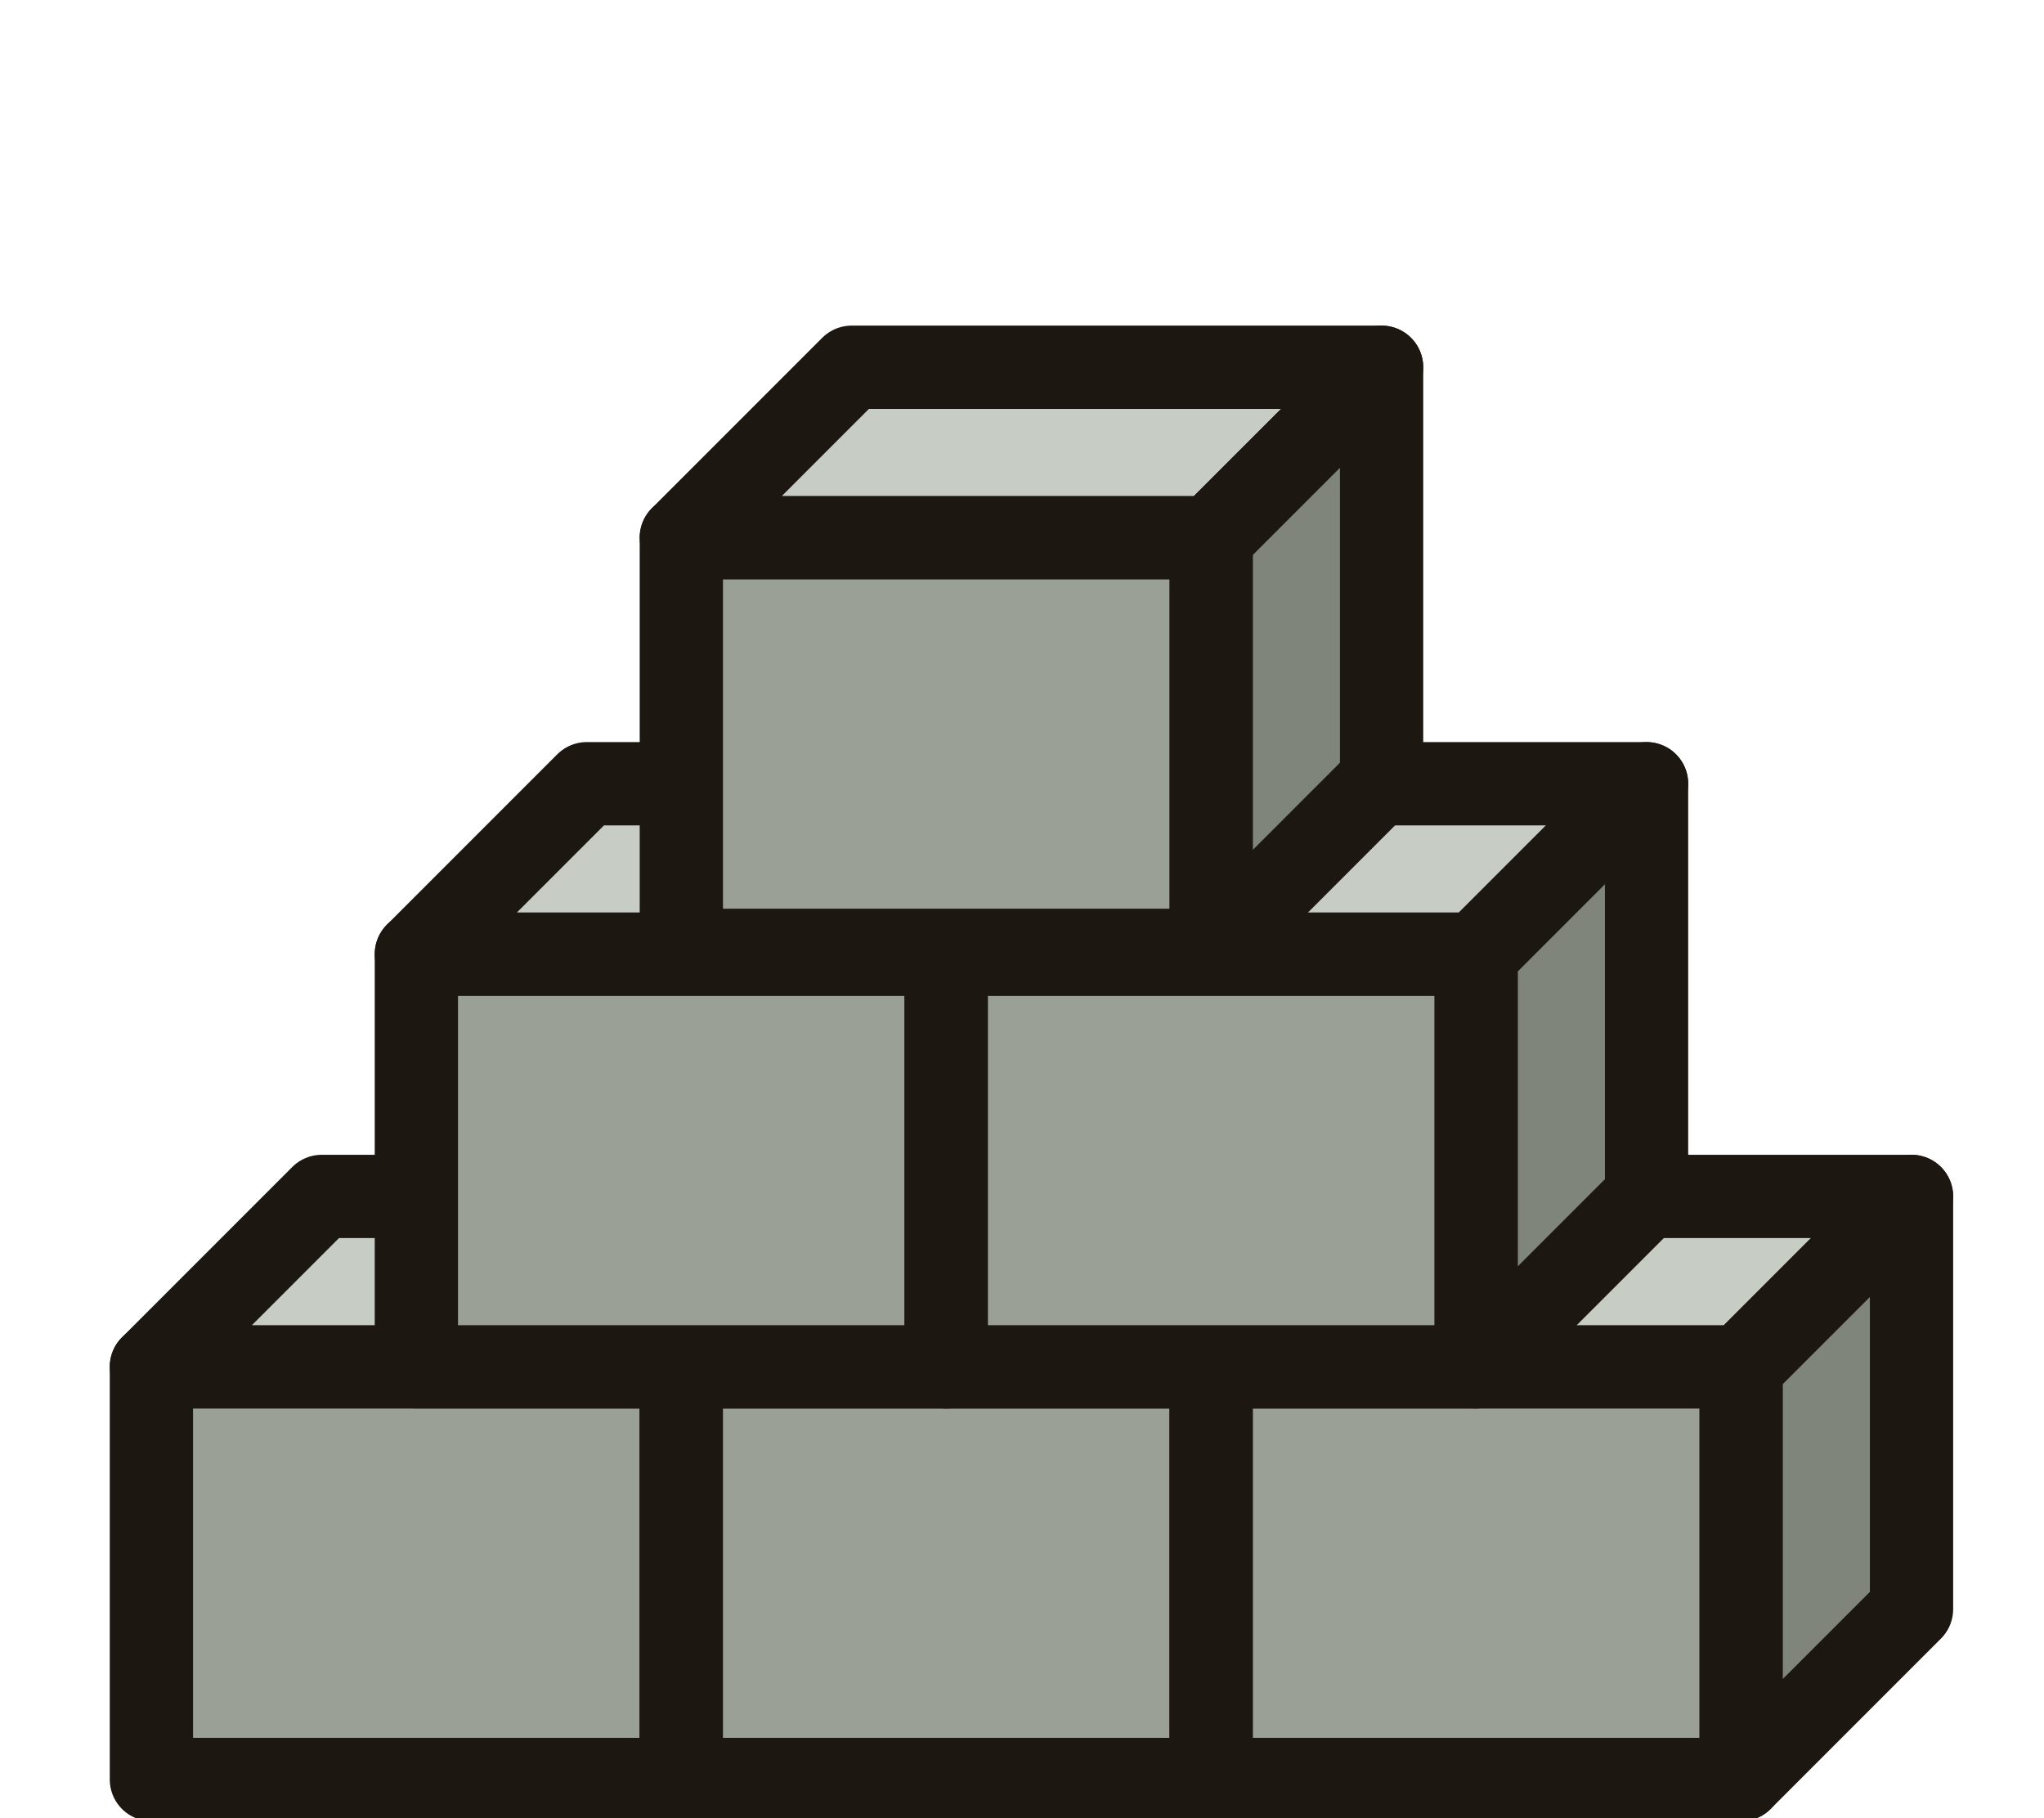
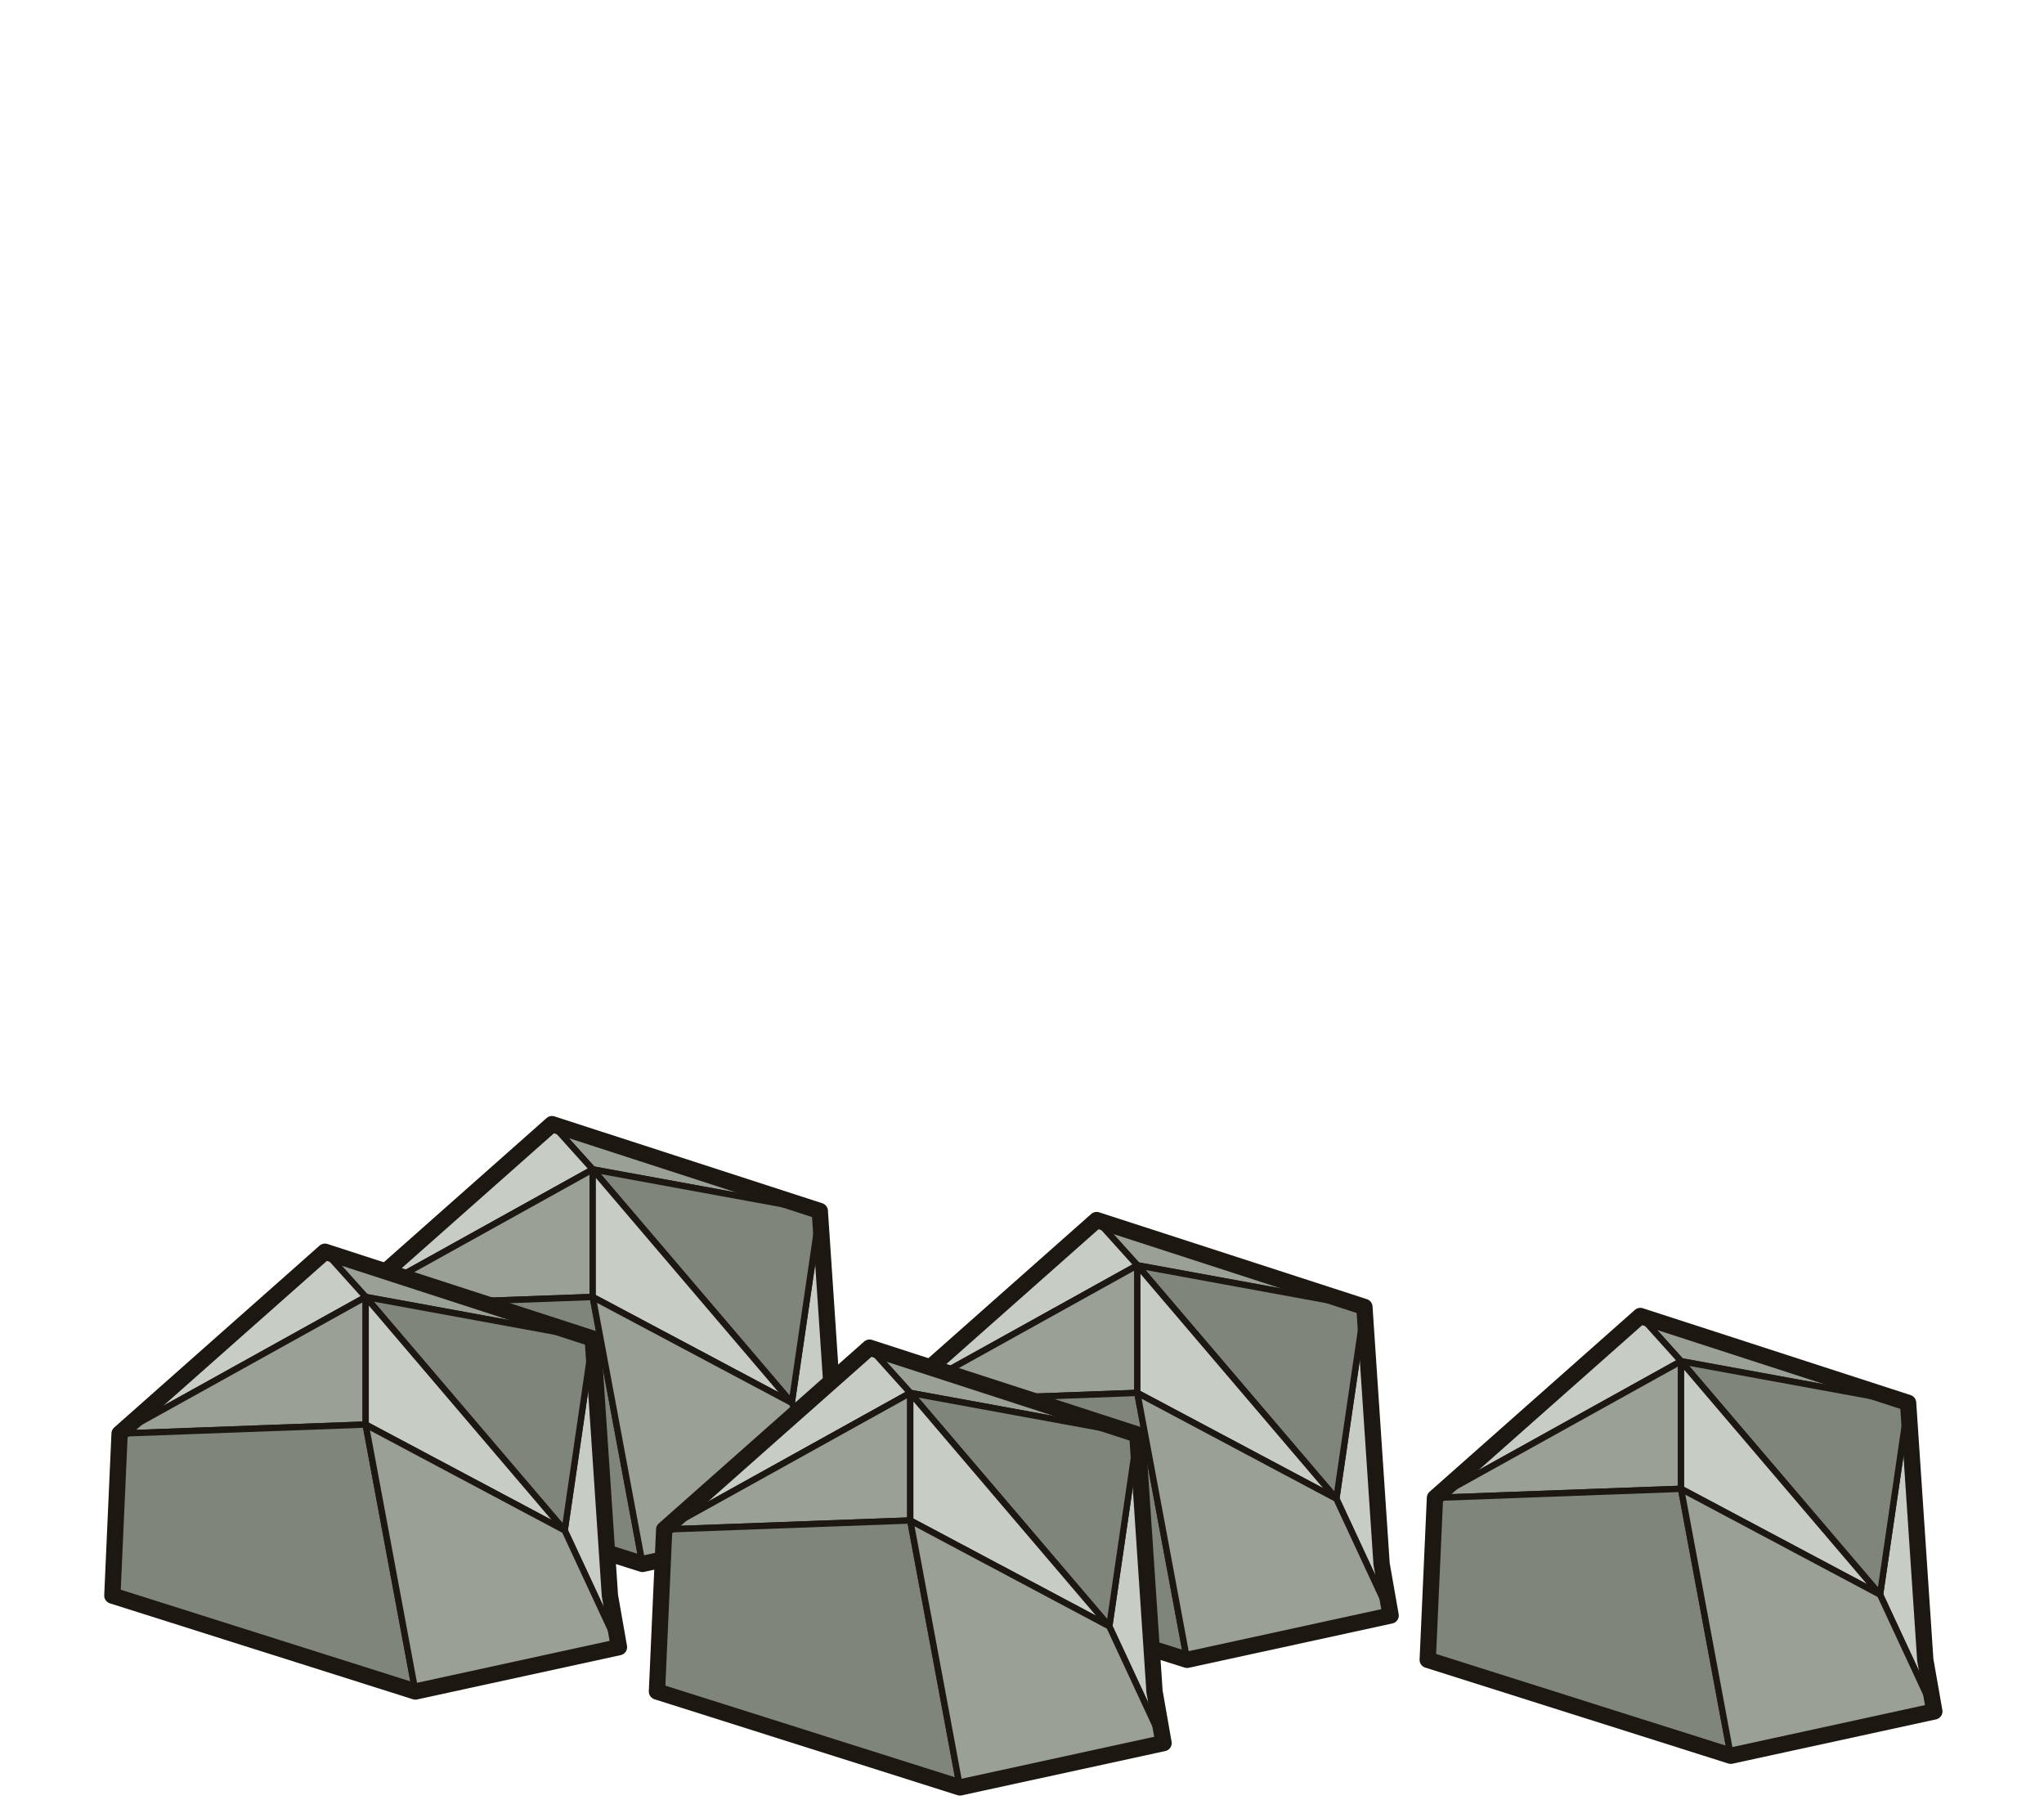
<svg xmlns="http://www.w3.org/2000/svg" width="54" height="48" viewBox="0 0 54 48">
-   <path d="M4 36.1h14v10.9H4z" fill="#9aa096" stroke="#1d1712" stroke-width="2.2" stroke-linejoin="round" stroke-linecap="round" />
-   <path d="M4 36.1l4.5 -4.5h14l-4.5 4.5z" fill="#c7ccc4" stroke="#1d1712" stroke-width="2.2" stroke-linejoin="round" stroke-linecap="round" />
-   <path d="M18 36.1l4.5 -4.5v10.9l-4.5 4.5z" fill="#7f857b" stroke="#1d1712" stroke-width="2.2" stroke-linejoin="round" stroke-linecap="round" />
-   <path d="M18 36.1h14v10.9H18z" fill="#9aa096" stroke="#1d1712" stroke-width="2.2" stroke-linejoin="round" stroke-linecap="round" />
-   <path d="M18 36.1l4.5 -4.5h14l-4.5 4.5z" fill="#c7ccc4" stroke="#1d1712" stroke-width="2.2" stroke-linejoin="round" stroke-linecap="round" />
-   <path d="M32 36.1l4.5 -4.5v10.9l-4.5 4.5z" fill="#7f857b" stroke="#1d1712" stroke-width="2.2" stroke-linejoin="round" stroke-linecap="round" />
-   <path d="M32 36.1h14v10.9H32z" fill="#9aa096" stroke="#1d1712" stroke-width="2.2" stroke-linejoin="round" stroke-linecap="round" />
-   <path d="M32 36.1l4.5 -4.5h14l-4.5 4.5z" fill="#c7ccc4" stroke="#1d1712" stroke-width="2.2" stroke-linejoin="round" stroke-linecap="round" />
-   <path d="M46 36.1l4.5 -4.5v10.9l-4.5 4.5z" fill="#7f857b" stroke="#1d1712" stroke-width="2.2" stroke-linejoin="round" stroke-linecap="round" />
-   <path d="M11 25.2h14v10.9H11z" fill="#9aa096" stroke="#1d1712" stroke-width="2.2" stroke-linejoin="round" stroke-linecap="round" />
-   <path d="M11 25.2l4.5 -4.5h14l-4.5 4.5z" fill="#c7ccc4" stroke="#1d1712" stroke-width="2.2" stroke-linejoin="round" stroke-linecap="round" />
-   <path d="M25 25.2l4.5 -4.5v10.9l-4.5 4.5z" fill="#7f857b" stroke="#1d1712" stroke-width="2.2" stroke-linejoin="round" stroke-linecap="round" />
-   <path d="M25 25.2h14v10.9H25z" fill="#9aa096" stroke="#1d1712" stroke-width="2.2" stroke-linejoin="round" stroke-linecap="round" />
-   <path d="M25 25.2l4.5 -4.5h14l-4.5 4.5z" fill="#c7ccc4" stroke="#1d1712" stroke-width="2.2" stroke-linejoin="round" stroke-linecap="round" />
-   <path d="M39 25.2l4.5 -4.5v10.9l-4.5 4.5z" fill="#7f857b" stroke="#1d1712" stroke-width="2.2" stroke-linejoin="round" stroke-linecap="round" />
-   <path d="M18 14.2h14v10.9H18z" fill="#9aa096" stroke="#1d1712" stroke-width="2.2" stroke-linejoin="round" stroke-linecap="round" />
-   <path d="M18 14.2l4.5 -4.5h14l-4.5 4.5z" fill="#c7ccc4" stroke="#1d1712" stroke-width="2.2" stroke-linejoin="round" stroke-linecap="round" />
-   <path d="M32 14.2l4.5 -4.5v10.9l-4.5 4.5z" fill="#7f857b" stroke="#1d1712" stroke-width="2.2" stroke-linejoin="round" stroke-linecap="round" />
+   <defs>
+     <g id="unit">
+       <g stroke-linejoin="round" stroke-linecap="round">
+         <path d="M32.0,19.2L57.1,23.8L27.5,14.2Z" fill="#9aa096" stroke="#1d1712" stroke-width=".7" />
+         <path d="M32.0,19.2L27.5,14.2L4.8,34.3Z" fill="#c7ccc4" stroke="#1d1712" stroke-width=".7" />
+         <path d="M57.1,23.8L54.0,45.0L60.0,57.9L59.0,52.2Z" fill="#c7ccc4" stroke="#1d1712" stroke-width=".7" />
+         <path d="M32.0,19.2L54.0,45.0L57.1,23.8Z" fill="#7f857b" stroke="#1d1712" stroke-width=".7" />
+         <path d="M32.0,19.2L4.8,34.3L32.0,33.3Z" fill="#9aa096" stroke="#1d1712" stroke-width=".7" />
+         <path d="M32.0,33.3L4.8,34.3L4.0,52.2L37.5,62.8Z" fill="#7f857b" stroke="#1d1712" stroke-width=".7" />
+         <path d="M32.0,19.2L32.0,33.3L54.0,45.0Z" fill="#c7ccc4" stroke="#1d1712" stroke-width=".7" />
+         <path d="M54.0,45.0L32.0,33.3L37.5,62.8L60.0,57.9Z" fill="#9aa096" stroke="#1d1712" stroke-width=".7" />
+         <path d="M27.5,14.2L4.8,34.3M57.1,23.8L27.5,14.2M60.0,57.9L59.0,52.2M59.0,52.2L57.1,23.8M37.5,62.8L60.0,57.9M4.8,34.3L4.0,52.2M4.0,52.2L37.5,62.8" fill="none" stroke="#1d1712" stroke-width="1.8" />
+       </g>
+     </g>
+   </defs>
+   <g transform="translate(16.4 32.2) scale(0.239)">
+     <use href="#unit" x="-35.1" y="-24.7" />
+     <use href="#unit" x="25.1" y="-14.1" />
+     <use href="#unit" x="-60.2" y="-10.6" />
+     <use href="#unit" x="85.2" y="-3.5" />
+     <use href="#unit" x="0.0" y="0.0" />
+   </g>
</svg>
